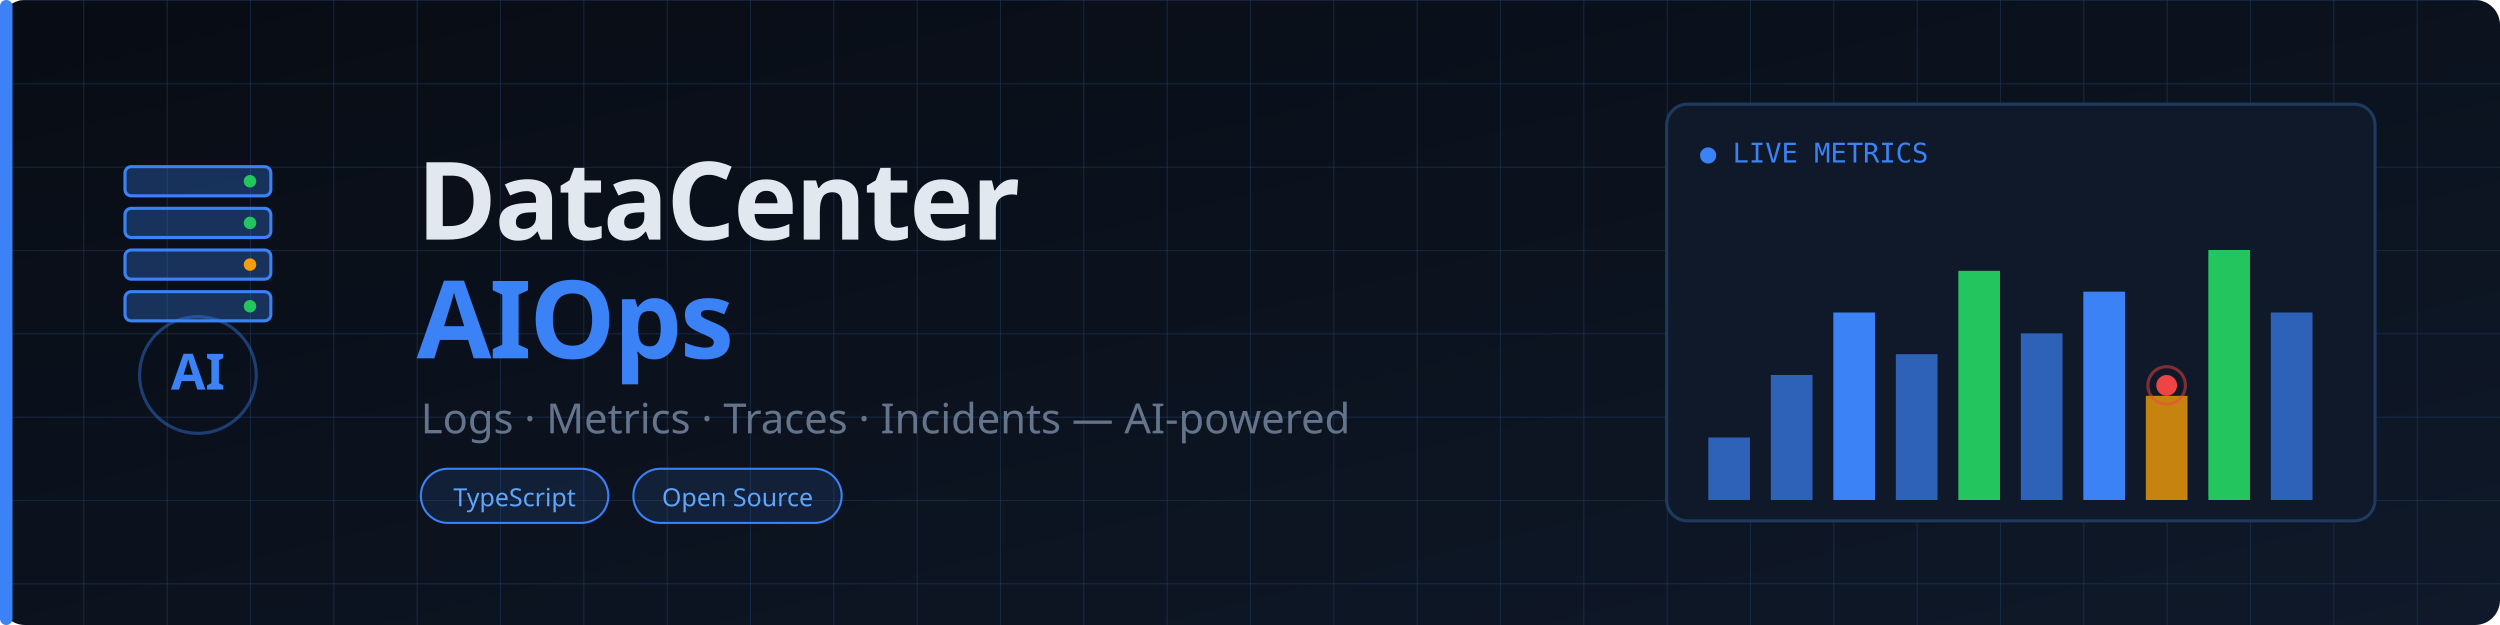
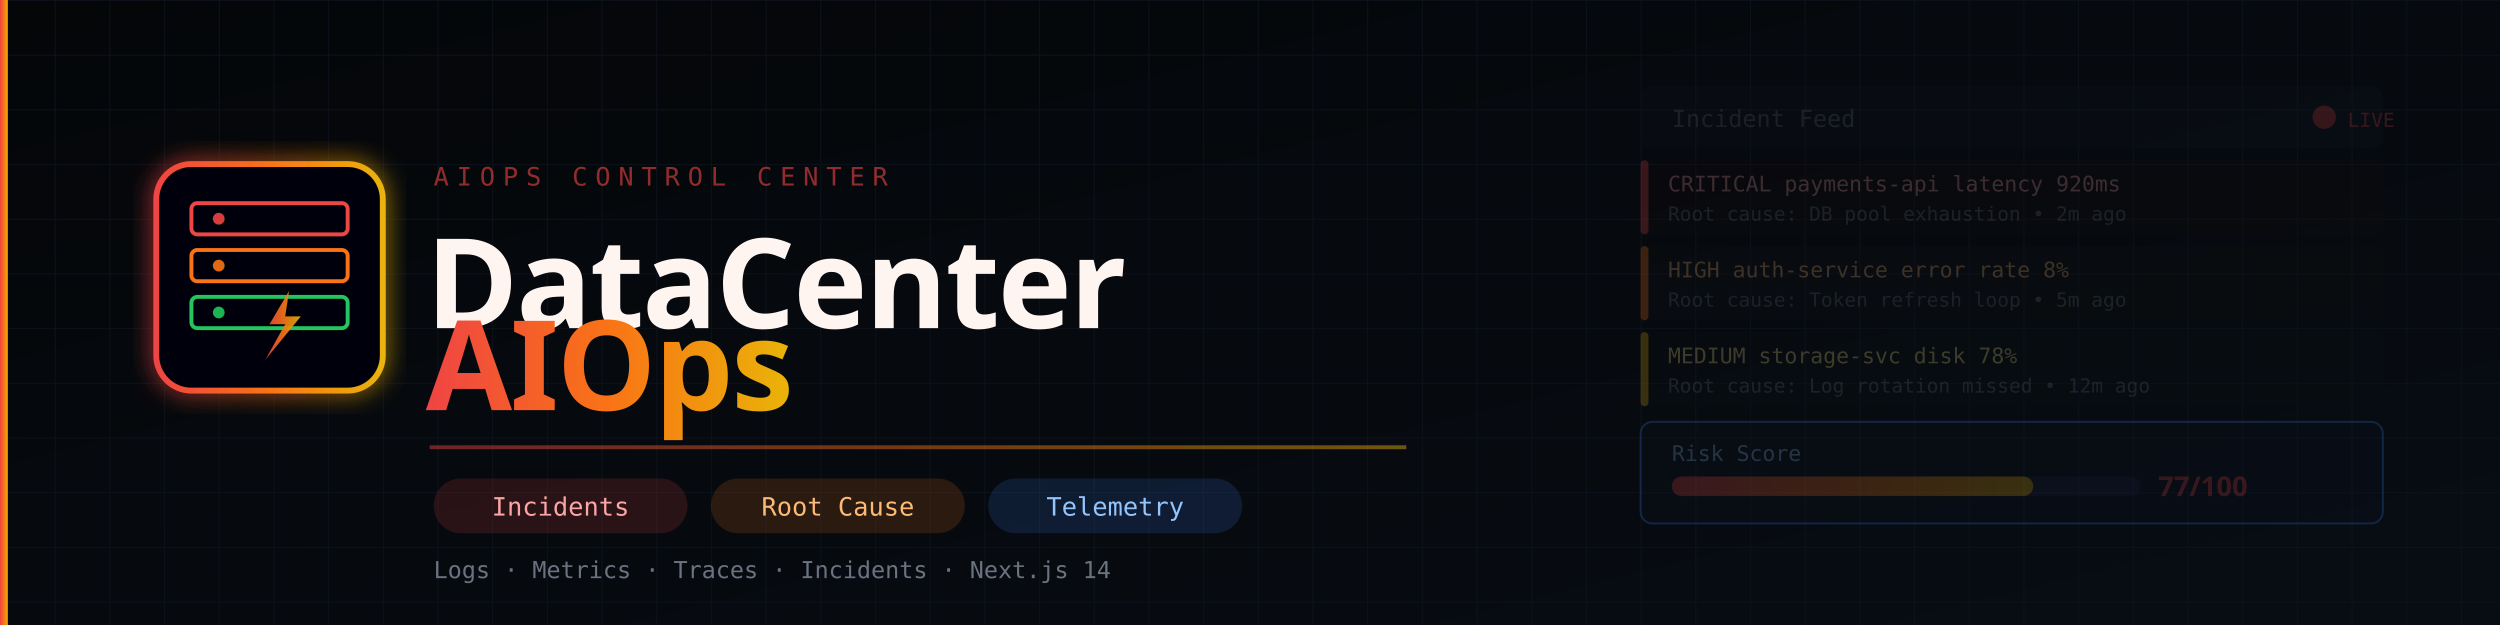
- <svg xmlns="http://www.w3.org/2000/svg" width="1200" height="300" viewBox="0 0 1200 300">
+ <svg xmlns="http://www.w3.org/2000/svg" width="1280" height="320" viewBox="0 0 1280 320">
  <defs>
-     <linearGradient id="bg-dc" x1="0%" y1="0%" x2="100%" y2="100%">
-       <stop offset="0%" style="stop-color:#080c14;stop-opacity:1" />
-       <stop offset="100%" style="stop-color:#0f1929;stop-opacity:1" />
+     <linearGradient id="bg" x1="0%" y1="0%" x2="100%" y2="100%">
+       <stop offset="0%" stop-color="#040608" />
+       <stop offset="100%" stop-color="#080d14" />
    </linearGradient>
+     <linearGradient id="acc" x1="0%" y1="0%" x2="100%" y2="0%">
+       <stop offset="0%" stop-color="#ef4444" />
+       <stop offset="50%" stop-color="#f97316" />
+       <stop offset="100%" stop-color="#eab308" />
+     </linearGradient>
+     <linearGradient id="acc2" x1="0%" y1="0%" x2="100%" y2="0%">
+       <stop offset="0%" stop-color="#3b82f6" />
+       <stop offset="100%" stop-color="#06b6d4" />
+     </linearGradient>
+     <pattern id="grid" width="28" height="28" patternUnits="userSpaceOnUse">
+       <path d="M28 0L0 0 0 28" fill="none" stroke="#0c111a" stroke-width="1" />
+     </pattern>
+     <filter id="glow">
+       <feGaussianBlur stdDeviation="6" result="b" />
+       <feMerge>
+         <feMergeNode in="b" />
+         <feMergeNode in="SourceGraphic" />
+       </feMerge>
+     </filter>
  </defs>
-   <rect width="1200" height="300" fill="url(#bg-dc)" rx="12" />
-   <pattern id="grid-dc" x="0" y="0" width="40" height="40" patternUnits="userSpaceOnUse">
-     <path d="M40 0 L0 0 0 40" fill="none" stroke="#1e3a5f" stroke-width="0.5" />
-   </pattern>
-   <rect width="1200" height="300" fill="url(#grid-dc)" rx="12" />
-   <rect x="0" y="0" width="6" height="300" fill="#3b82f6" rx="3" />
-   <g transform="translate(55, 80)">
-     <rect x="5" y="0" width="70" height="14" rx="3" fill="#3b82f6" fill-opacity="0.3" stroke="#3b82f6" stroke-width="1.5" />
-     <circle cx="65" cy="7" r="3" fill="#22c55e" />
-     <rect x="5" y="20" width="70" height="14" rx="3" fill="#3b82f6" fill-opacity="0.3" stroke="#3b82f6" stroke-width="1.5" />
-     <circle cx="65" cy="27" r="3" fill="#22c55e" />
-     <rect x="5" y="40" width="70" height="14" rx="3" fill="#3b82f6" fill-opacity="0.3" stroke="#3b82f6" stroke-width="1.5" />
-     <circle cx="65" cy="47" r="3" fill="#f59e0b" />
-     <rect x="5" y="60" width="70" height="14" rx="3" fill="#3b82f6" fill-opacity="0.3" stroke="#3b82f6" stroke-width="1.5" />
-     <circle cx="65" cy="67" r="3" fill="#22c55e" />
-     <circle cx="40" cy="100" r="28" fill="none" stroke="#3b82f6" stroke-width="1.5" stroke-opacity="0.4" />
-     <text x="40" y="107" font-family="'Segoe UI', system-ui" font-size="24" fill="#3b82f6" text-anchor="middle" font-weight="700">AI</text>
+   <rect width="1280" height="320" fill="url(#bg)" />
+   <rect width="1280" height="320" fill="url(#grid)" />
+   <rect x="0" y="0" width="4" height="320" fill="url(#acc)" />
+   <g opacity="0.22" transform="translate(840,44)">
+     <rect x="0" y="0" width="380" height="32" rx="6" fill="#0d1322" />
+     <text x="16" y="21" font-family="monospace" font-size="12" fill="#6b7280">Incident Feed</text>
+     <circle cx="350" cy="16" r="6" fill="#ef4444" opacity="0.9" />
+     <text x="362" y="21" font-family="monospace" font-size="10" fill="#ef4444">LIVE</text>
+     <rect x="0" y="38" width="380" height="38" rx="4" fill="#110a0a" />
+     <rect x="0" y="38" width="4" height="38" rx="2" fill="#ef4444" />
+     <text x="14" y="54" font-family="monospace" font-size="11" fill="#fca5a5">CRITICAL  payments-api  latency 920ms</text>
+     <text x="14" y="69" font-family="monospace" font-size="10" fill="#6b7280">Root cause: DB pool exhaustion • 2m ago</text>
+     <rect x="0" y="82" width="380" height="38" rx="4" fill="#0f0f0c" />
+     <rect x="0" y="82" width="4" height="38" rx="2" fill="#f97316" />
+     <text x="14" y="98" font-family="monospace" font-size="11" fill="#fdba74">HIGH      auth-service   error rate 8%</text>
+     <text x="14" y="113" font-family="monospace" font-size="10" fill="#6b7280">Root cause: Token refresh loop • 5m ago</text>
+     <rect x="0" y="126" width="380" height="38" rx="4" fill="#090d14" />
+     <rect x="0" y="126" width="4" height="38" rx="2" fill="#eab308" />
+     <text x="14" y="142" font-family="monospace" font-size="11" fill="#fde68a">MEDIUM    storage-svc    disk 78%</text>
+     <text x="14" y="157" font-family="monospace" font-size="10" fill="#6b7280">Root cause: Log rotation missed • 12m ago</text>
+     <rect x="0" y="172" width="380" height="52" rx="6" fill="#0c1020" stroke="#3b82f6" stroke-width="1" />
+     <text x="16" y="192" font-family="monospace" font-size="11" fill="#93c5fd">Risk Score</text>
+     <rect x="16" y="200" width="240" height="10" rx="5" fill="#1a2040" />
+     <rect x="16" y="200" width="185" height="10" rx="5" fill="url(#acc)" />
+     <text x="265" y="210" font-family="Arial Black,sans-serif" font-size="14" font-weight="900" fill="#ef4444">77/100</text>
  </g>
-   <text x="200" y="115" font-family="'Segoe UI', system-ui, sans-serif" font-size="52" font-weight="700" fill="#e2e8f0" letter-spacing="-1">DataCenter</text>
-   <text x="200" y="172" font-family="'Segoe UI', system-ui, sans-serif" font-size="52" font-weight="700" fill="#3b82f6" letter-spacing="-1">AIOps</text>
-   <text x="202" y="208" font-family="'Segoe UI', system-ui, sans-serif" font-size="20" fill="#64748b">Logs · Metrics · Traces · Incidents — AI-powered</text>
-   <rect x="202" y="225" width="90" height="26" rx="13" fill="#3b82f6" fill-opacity="0.12" stroke="#3b82f6" stroke-width="1" />
-   <text x="247" y="243" font-family="'Segoe UI', system-ui, sans-serif" font-size="12" fill="#60a5fa" text-anchor="middle">TypeScript</text>
-   <rect x="304" y="225" width="100" height="26" rx="13" fill="#3b82f6" fill-opacity="0.12" stroke="#3b82f6" stroke-width="1" />
-   <text x="354" y="243" font-family="'Segoe UI', system-ui, sans-serif" font-size="12" fill="#60a5fa" text-anchor="middle">Open Source</text>
-   <g transform="translate(800, 50)">
-     <rect x="0" y="0" width="340" height="200" rx="10" fill="#0f1929" stroke="#1e3a5f" stroke-width="1.5" />
-     <text x="16" y="28" font-family="monospace" font-size="13" fill="#3b82f6">● LIVE METRICS</text>
-     <rect x="20" y="160" width="20" height="30" fill="#3b82f6" fill-opacity="0.7" />
-     <rect x="50" y="130" width="20" height="60" fill="#3b82f6" fill-opacity="0.7" />
-     <rect x="80" y="100" width="20" height="90" fill="#3b82f6" />
-     <rect x="110" y="120" width="20" height="70" fill="#3b82f6" fill-opacity="0.7" />
-     <rect x="140" y="80" width="20" height="110" fill="#22c55e" />
-     <rect x="170" y="110" width="20" height="80" fill="#3b82f6" fill-opacity="0.7" />
-     <rect x="200" y="90" width="20" height="100" fill="#3b82f6" />
-     <rect x="230" y="140" width="20" height="50" fill="#f59e0b" fill-opacity="0.8" />
-     <rect x="260" y="70" width="20" height="120" fill="#22c55e" />
-     <rect x="290" y="100" width="20" height="90" fill="#3b82f6" fill-opacity="0.7" />
-     <circle cx="240" cy="135" r="5" fill="#ef4444" />
-     <circle cx="240" cy="135" r="9" fill="none" stroke="#ef4444" stroke-width="1.5" stroke-opacity="0.5" />
+   <g transform="translate(80,84)" filter="url(#glow)">
+     <rect x="0" y="0" width="116" height="116" rx="18" fill="#040608" stroke="url(#acc)" stroke-width="3" />
+     <rect x="18" y="20" width="80" height="16" rx="3" fill="none" stroke="#ef4444" stroke-width="2" />
+     <circle cx="32" cy="28" r="3" fill="#ef4444" opacity="0.9" />
+     <rect x="18" y="44" width="80" height="16" rx="3" fill="none" stroke="#f97316" stroke-width="2" />
+     <circle cx="32" cy="52" r="3" fill="#f97316" opacity="0.9" />
+     <rect x="18" y="68" width="80" height="16" rx="3" fill="none" stroke="#22c55e" stroke-width="2" />
+     <circle cx="32" cy="76" r="3" fill="#22c55e" opacity="0.9" />
+     <path d="M68 65 L58 82 L66 82 L56 100 L74 78 L66 78 Z" fill="url(#acc)" opacity="0.9" />
  </g>
+   <text x="222" y="95" font-family="'SF Mono',Consolas,monospace" font-size="13" fill="#ef4444" opacity="0.6" letter-spacing="4">AIOPS CONTROL CENTER</text>
+   <text x="218" y="168" font-family="Arial Black,'Arial Bold',sans-serif" font-size="64" font-weight="900" letter-spacing="-1" fill="#fff5f0">DataCenter</text>
+   <text x="218" y="210" font-family="Arial Black,'Arial Bold',sans-serif" font-size="64" font-weight="900" letter-spacing="-1" fill="url(#acc)">AIOps</text>
+   <rect x="220" y="228" width="500" height="2" fill="url(#acc)" opacity="0.45" />
+   <rect x="222" y="245" width="130" height="28" rx="14" fill="#ef4444" opacity="0.15" />
+   <text x="287" y="264" font-family="monospace" font-size="13" fill="#fca5a5" text-anchor="middle">Incidents</text>
+   <rect x="364" y="245" width="130" height="28" rx="14" fill="#f97316" opacity="0.15" />
+   <text x="429" y="264" font-family="monospace" font-size="13" fill="#fdba74" text-anchor="middle">Root Cause</text>
+   <rect x="506" y="245" width="130" height="28" rx="14" fill="#3b82f6" opacity="0.15" />
+   <text x="571" y="264" font-family="monospace" font-size="13" fill="#93c5fd" text-anchor="middle">Telemetry</text>
+   <text x="222" y="296" font-family="monospace" font-size="12" fill="#6b7280">Logs · Metrics · Traces · Incidents · Next.js 14</text>
</svg>
